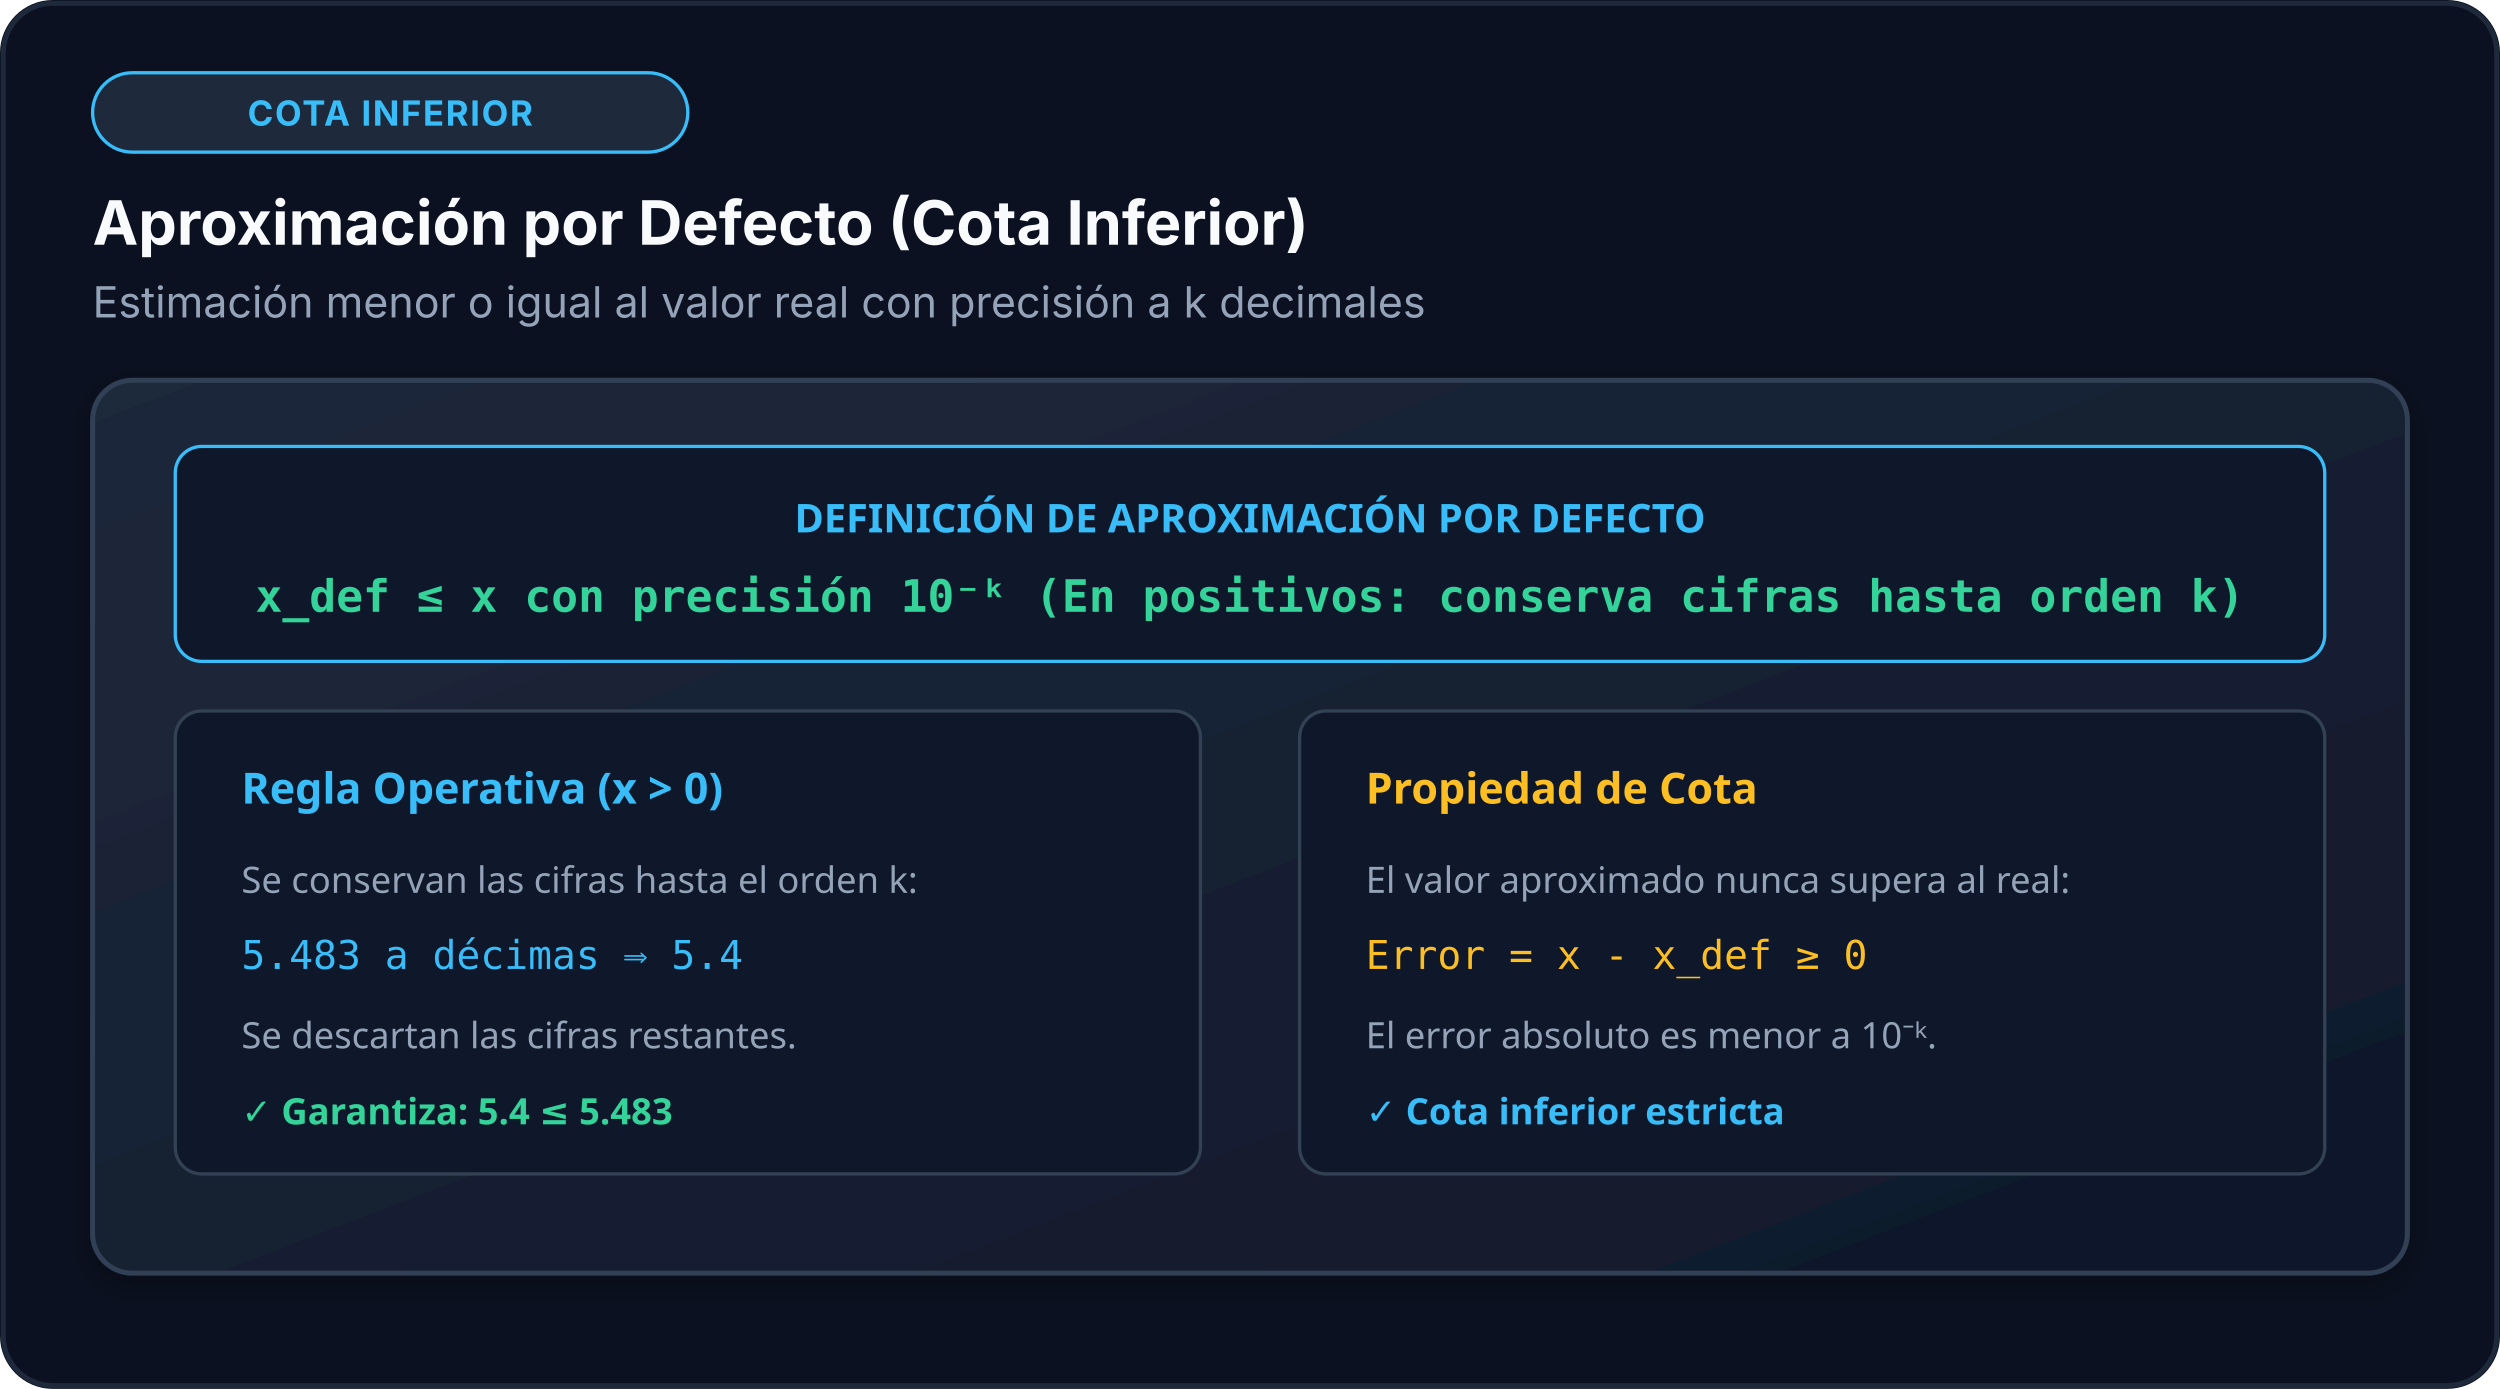
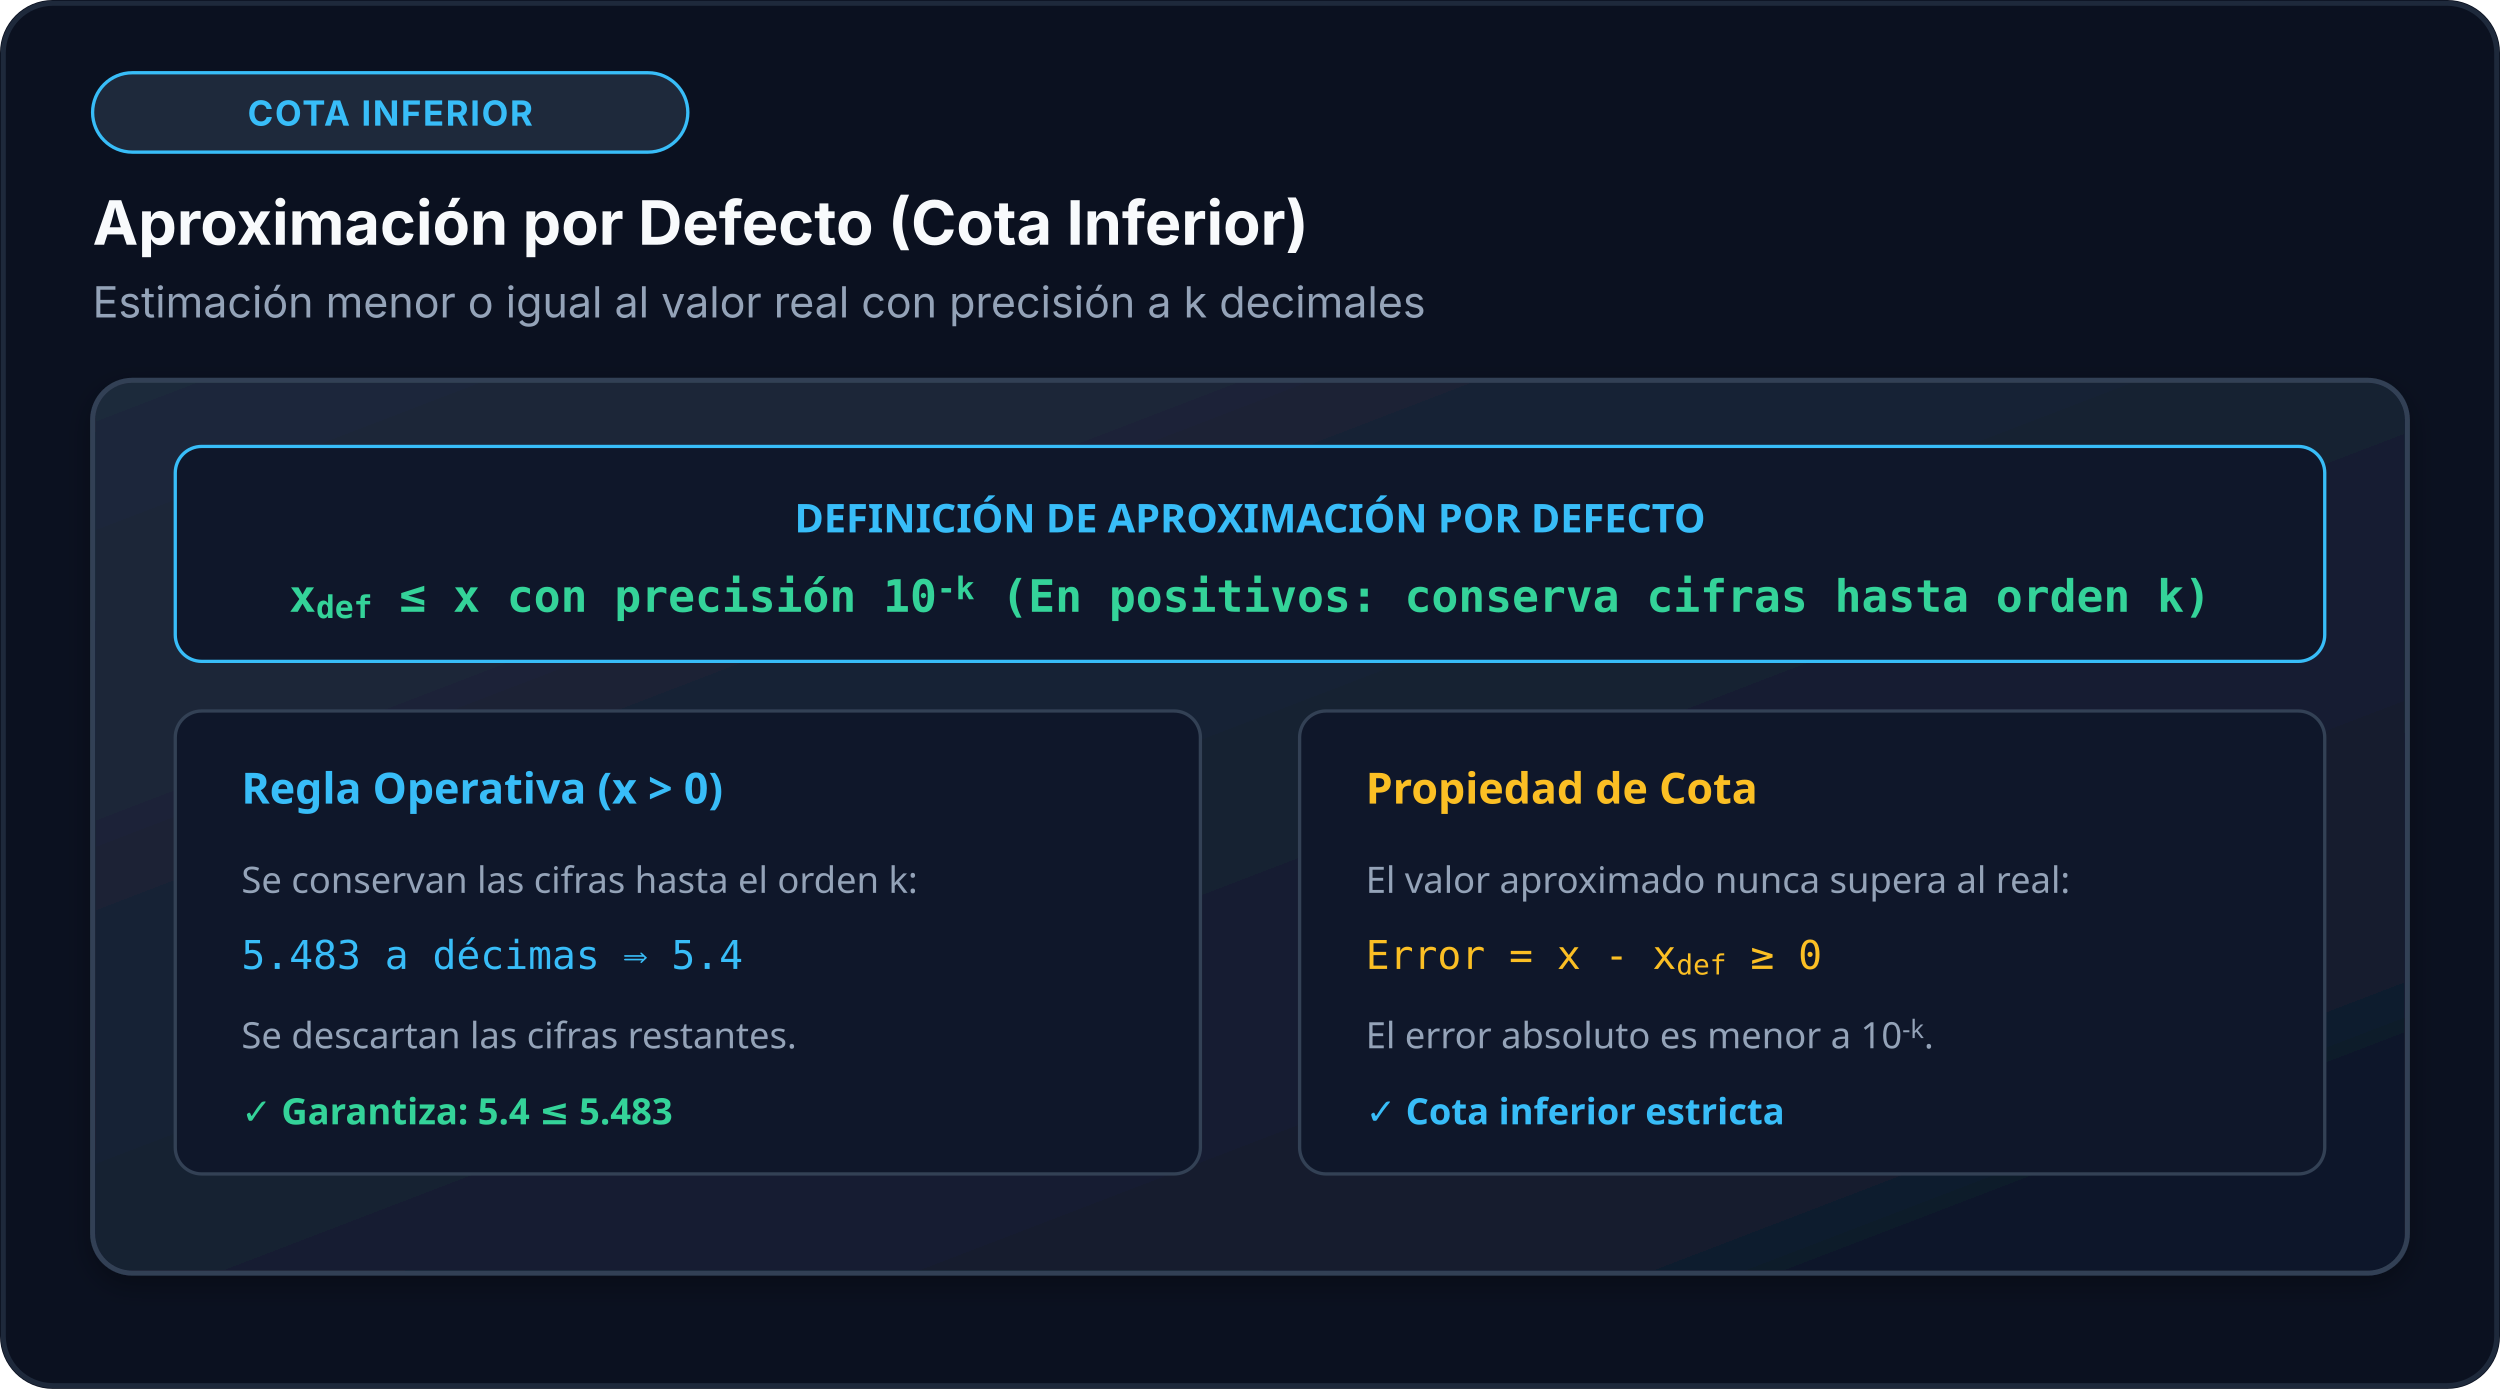
<svg xmlns="http://www.w3.org/2000/svg" viewBox="0 0 756 420" width="100%" height="100%">
  <defs>
    <linearGradient id="cardGrad" x1="0%" y1="0%" x2="100%" y2="100%">
      <stop offset="0%" stop-color="#1e293b" />
      <stop offset="100%" stop-color="#0f172a" />
    </linearGradient>
    <filter id="shadow" x="-4%" y="-4%" width="108%" height="112%">
      <feDropShadow dx="0" dy="3" stdDeviation="4" flood-color="#000000" flood-opacity="0.3" />
    </filter>
  </defs>
  <rect width="756" height="420" rx="16" fill="#0b1120" />
  <rect x="1" y="1" width="754" height="418" rx="15" fill="none" stroke="#1e293b" stroke-width="1.5" />
  <g transform="translate(28, 22)">
    <rect x="0" y="0" width="180" height="24" rx="12" fill="#1e293b" stroke="#38bdf8" stroke-width="1" />
    <text x="90" y="16" fill="#38bdf8" font-family="system-ui, -apple-system, sans-serif" font-size="10.5" font-weight="700" text-anchor="middle" letter-spacing="0.5">COTA INFERIOR</text>
    <text x="0" y="52" fill="#f8fafc" font-family="system-ui, -apple-system, sans-serif" font-size="18.5" font-weight="700">Aproximación por Defecto (Cota Inferior)</text>
    <text x="0" y="74" fill="#94a3b8" font-family="system-ui, -apple-system, sans-serif" font-size="13">Estimación menor o igual al valor real con precisión a k decimales</text>
  </g>
  <g transform="translate(28, 115)">
    <rect width="700" height="270" rx="12" fill="url(#cardGrad)" stroke="#334155" stroke-width="1.5" filter="url(#shadow)" />
    <g transform="translate(25, 20)">
      <rect width="650" height="65" rx="8" fill="#0f172a" stroke="#38bdf8" />
      <text x="325" y="26" fill="#38bdf8" font-family="system-ui, sans-serif" font-size="12" font-weight="700" text-anchor="middle">DEFINICIÓN DE APROXIMACIÓN POR DEFECTO</text>
-       <text x="325" y="50" fill="#34d399" font-family="monospace" font-size="13.5" font-weight="700" text-anchor="middle">x_def ≤ x  con precisión 10⁻ᵏ (En positivos: conserva cifras hasta orden k)</text>
+       <text x="325" y="50" fill="#34d399" font-family="monospace" font-size="13.5" font-weight="700" text-anchor="middle">x<tspan baseline-shift="sub" font-size="70%">def</tspan> ≤ x  con precisión 10<tspan baseline-shift="super" font-size="70%">-k</tspan> (En positivos: conserva cifras hasta orden k)</text>
    </g>
    <g transform="translate(25, 100)">
      <rect width="310" height="140" rx="8" fill="#0f172a" stroke="#334155" />
      <text x="20" y="28" fill="#38bdf8" font-family="system-ui, sans-serif" font-size="13" font-weight="700">Regla Operativa (x &gt; 0)</text>
      <text x="20" y="55" fill="#94a3b8" font-family="system-ui, sans-serif" font-size="11">Se conservan las cifras hasta el orden k:</text>
      <text x="20" y="78" fill="#38bdf8" font-family="monospace" font-size="12">5.483 a décimas ⟹ 5.4</text>
      <text x="20" y="102" fill="#94a3b8" font-family="system-ui, sans-serif" font-size="11">Se descartan las cifras restantes.</text>
      <text x="20" y="125" fill="#34d399" font-family="system-ui, sans-serif" font-size="11" font-weight="600">✓ Garantiza: 5.4 ≤ 5.483</text>
    </g>
    <g transform="translate(365, 100)">
      <rect width="310" height="140" rx="8" fill="#0f172a" stroke="#334155" />
      <text x="20" y="28" fill="#fbbf24" font-family="system-ui, sans-serif" font-size="13" font-weight="700">Propiedad de Cota</text>
      <text x="20" y="55" fill="#94a3b8" font-family="system-ui, sans-serif" font-size="11">El valor aproximado nunca supera al real:</text>
-       <text x="20" y="78" fill="#fbbf24" font-family="monospace" font-size="12">Error = x - x_def ≥ 0</text>
-       <text x="20" y="102" fill="#94a3b8" font-family="system-ui, sans-serif" font-size="11">El error absoluto es menor a 10⁻ᵏ.</text>
+       <text x="20" y="78" fill="#fbbf24" font-family="monospace" font-size="12">Error = x - x<tspan baseline-shift="sub" font-size="70%">def</tspan> ≥ 0</text>
+       <text x="20" y="102" fill="#94a3b8" font-family="system-ui, sans-serif" font-size="11">El error absoluto es menor a 10<tspan baseline-shift="super" font-size="70%">-k</tspan>.</text>
      <text x="20" y="125" fill="#38bdf8" font-family="system-ui, sans-serif" font-size="11" font-weight="600">✓ Cota inferior estricta</text>
    </g>
  </g>
</svg>
